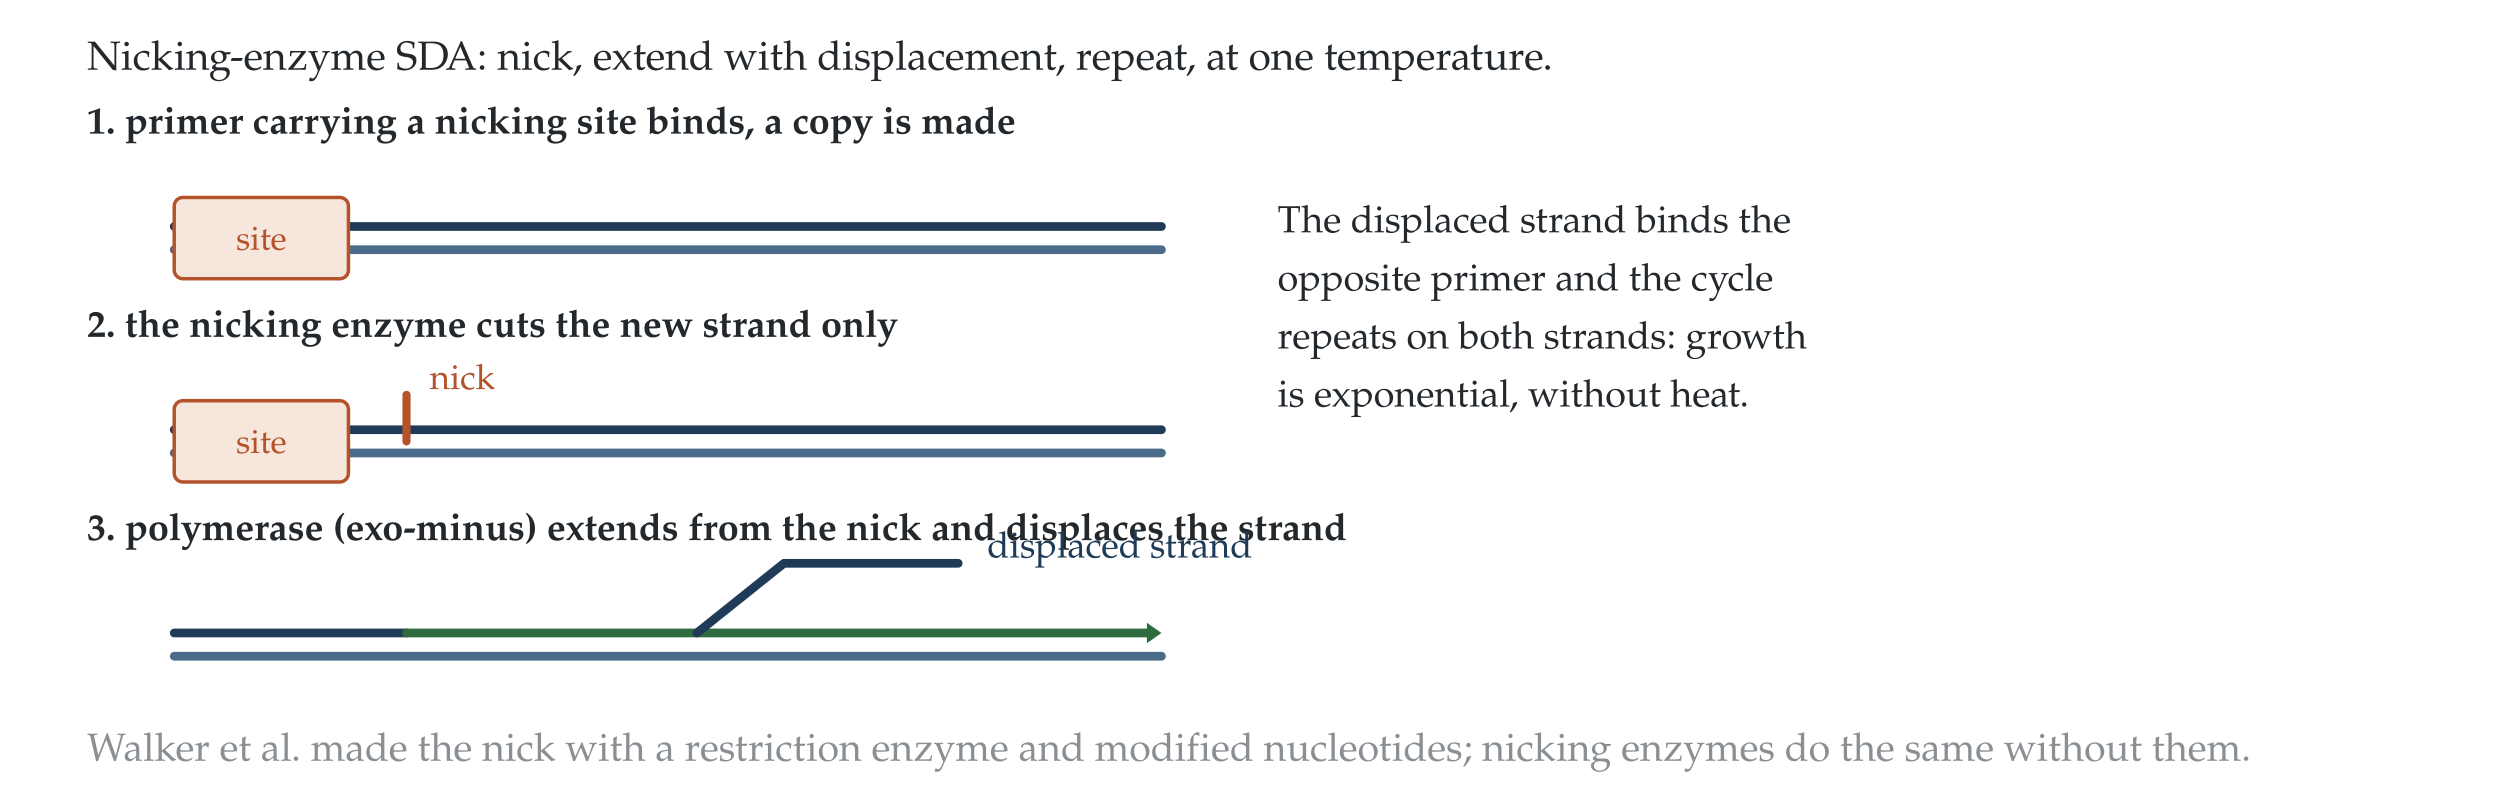
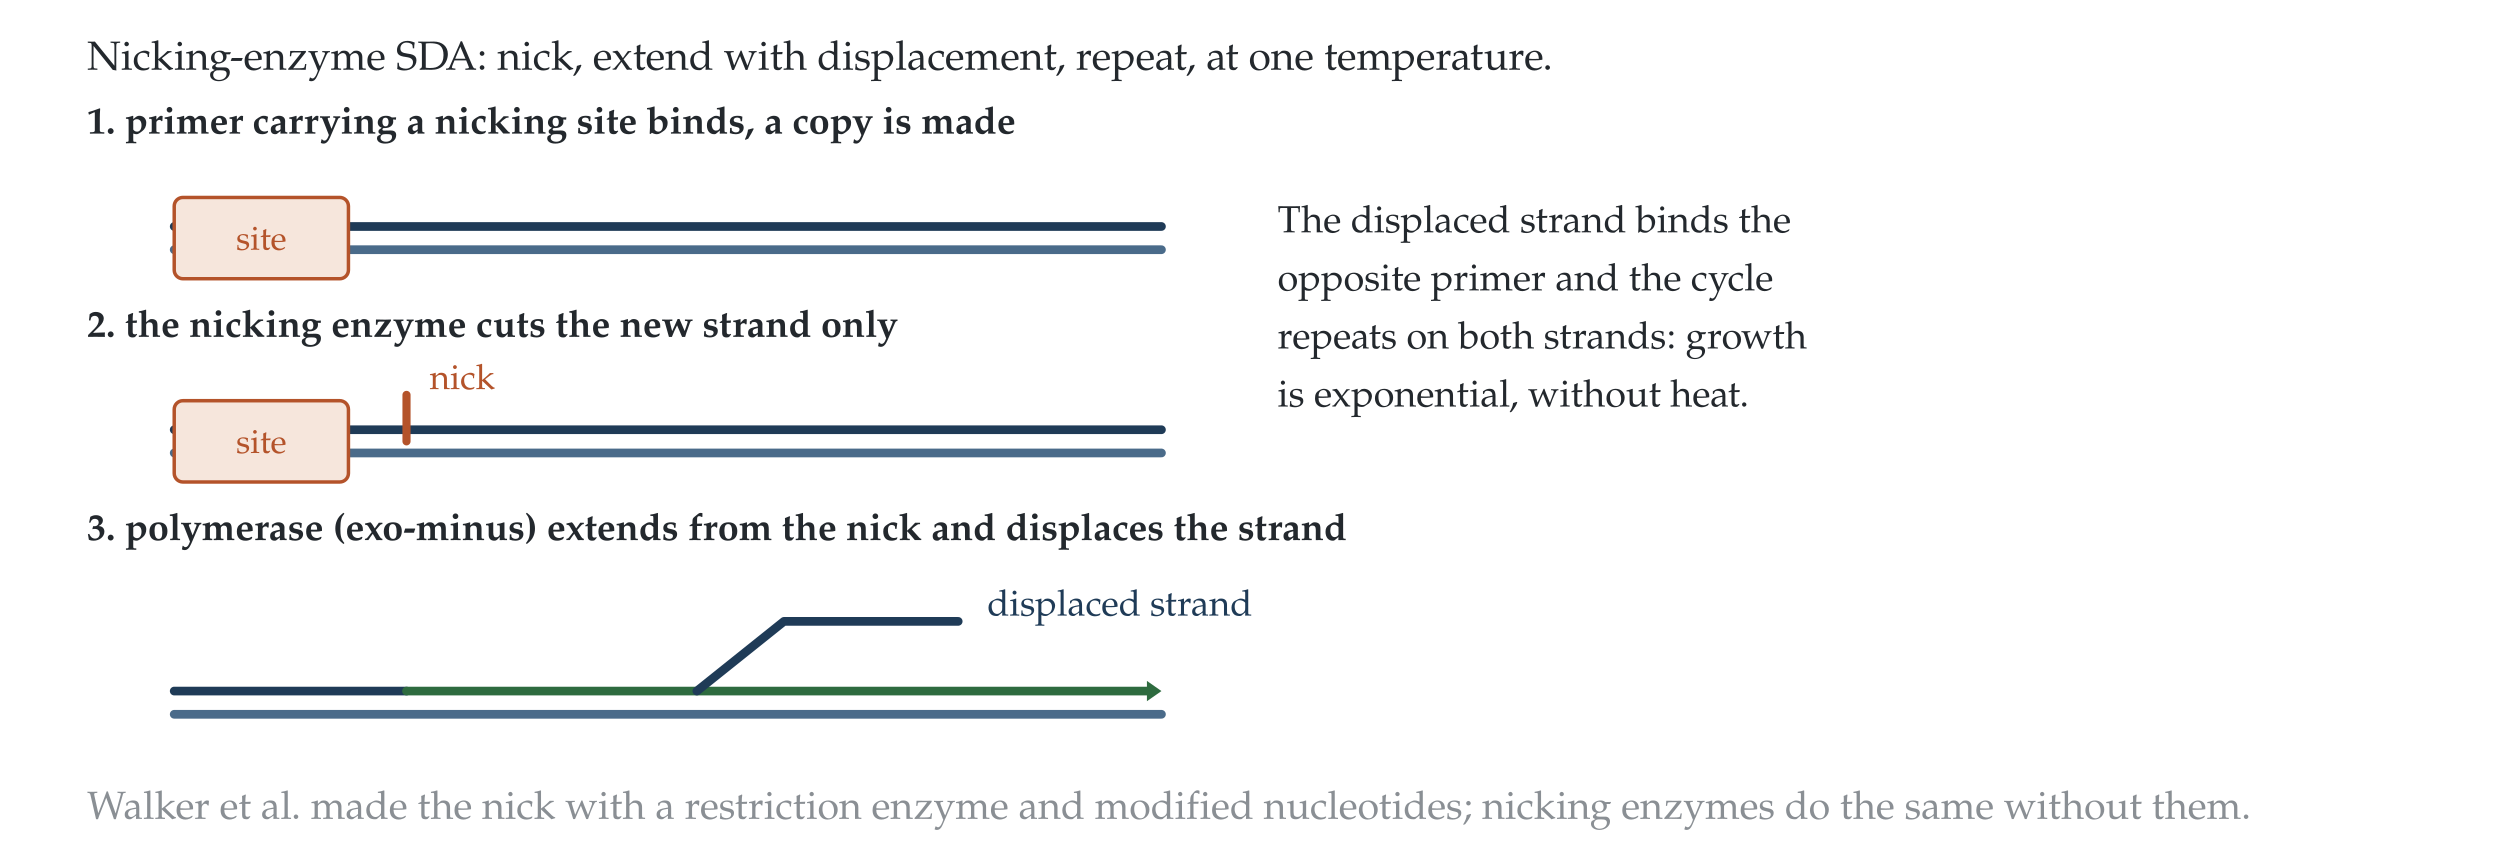
- <svg xmlns="http://www.w3.org/2000/svg" viewBox="0 0 861 278" width="861" height="278" font-family="&quot;Palatino Linotype&quot;, &quot;Book Antiqua&quot;, Palatino, FreeSerif, serif" fill="#23282d">
-   <rect width="760" height="278" fill="none" />
+ <svg xmlns="http://www.w3.org/2000/svg" viewBox="0 0 861 298" width="861" height="298" font-family="&quot;Palatino Linotype&quot;, &quot;Book Antiqua&quot;, Palatino, FreeSerif, serif" fill="#23282d">
+   <rect width="760" height="298" fill="none" />
  <text x="30" y="24" font-size="14" fill="#23282d">Nicking-enzyme SDA: nick, extend with displacement, repeat, at one temperature.</text>
  <text x="30" y="46" font-size="13" fill="#23282d" font-weight="bold">1. primer carrying a nicking site binds, a copy is made</text>
  <text x="30" y="116" font-size="13" fill="#23282d" font-weight="bold">2. the nicking enzyme cuts the new strand only</text>
  <text x="30" y="186" font-size="13" fill="#23282d" font-weight="bold">3. polymerase (exo-minus) extends from the nick and displaces the strand</text>
  <line x1="60" y1="78" x2="400" y2="78" stroke="#1f3b57" stroke-width="3" stroke-linecap="round" />
  <line x1="60" y1="86" x2="400" y2="86" stroke="#4a6b8a" stroke-width="3" stroke-linecap="round" />
  <rect x="60.0" y="68.0" width="60.0" height="28.0" rx="3" fill="#f6e6dc" stroke="#b4532a" stroke-width="1.2" />
  <text x="90" y="86" font-size="11.5" text-anchor="middle" fill="#b4532a">site</text>
  <line x1="60" y1="148" x2="400" y2="148" stroke="#1f3b57" stroke-width="3" stroke-linecap="round" />
  <line x1="60" y1="156" x2="400" y2="156" stroke="#4a6b8a" stroke-width="3" stroke-linecap="round" />
  <rect x="60.0" y="138.0" width="60.0" height="28.0" rx="3" fill="#f6e6dc" stroke="#b4532a" stroke-width="1.2" />
  <text x="90" y="156" font-size="11.5" text-anchor="middle" fill="#b4532a">site</text>
  <line x1="140" y1="136" x2="140" y2="152" stroke="#b4532a" stroke-width="2.8" stroke-linecap="round" />
  <text x="148" y="134" font-size="12" fill="#b4532a">nick</text>
-   <line x1="60" y1="218" x2="140" y2="218" stroke="#1f3b57" stroke-width="3" stroke-linecap="round" />
-   <line x1="60" y1="226" x2="400" y2="226" stroke="#4a6b8a" stroke-width="3" stroke-linecap="round" />
-   <line x1="140" y1="218" x2="395" y2="218" stroke="#2e6b3f" stroke-width="3" stroke-linecap="round" />
-   <path d="M 400 218 L 395 214.5 L 395 221.5 Z" fill="#2e6b3f" />
-   <polyline points="240.0,218.0 270.0,194.0 330.0,194.0" fill="none" stroke="#1f3b57" stroke-width="3" stroke-linejoin="round" stroke-linecap="round" />
-   <text x="340" y="192" font-size="12.5" fill="#1f3b57">displaced strand</text>
+   <line x1="60" y1="238" x2="140" y2="238" stroke="#1f3b57" stroke-width="3" stroke-linecap="round" />
+   <line x1="60" y1="246" x2="400" y2="246" stroke="#4a6b8a" stroke-width="3" stroke-linecap="round" />
+   <line x1="140" y1="238" x2="395" y2="238" stroke="#2e6b3f" stroke-width="3" stroke-linecap="round" />
+   <path d="M 400 238 L 395 234.5 L 395 241.5 Z" fill="#2e6b3f" />
+   <polyline points="240.0,238.0 270.0,214.0 330.0,214.0" fill="none" stroke="#1f3b57" stroke-width="3" stroke-linejoin="round" stroke-linecap="round" />
+   <text x="340" y="212" font-size="12.5" fill="#1f3b57">displaced strand</text>
  <text x="440" y="80" font-size="13" fill="#23282d">The displaced strand binds the</text>
  <text x="440" y="100" font-size="13" fill="#23282d">opposite primer and the cycle</text>
  <text x="440" y="120" font-size="13" fill="#23282d">repeats on both strands: growth</text>
  <text x="440" y="140" font-size="13" fill="#23282d">is exponential, without heat.</text>
-   <text x="30" y="262" font-size="13.5" fill="#8a8f94">Walker et al. made the nick with a restriction enzyme and modified nucleotides; nicking enzymes do the same without them.</text>
+   <text x="30" y="282" font-size="13.5" fill="#8a8f94">Walker et al. made the nick with a restriction enzyme and modified nucleotides; nicking enzymes do the same without them.</text>
</svg>
